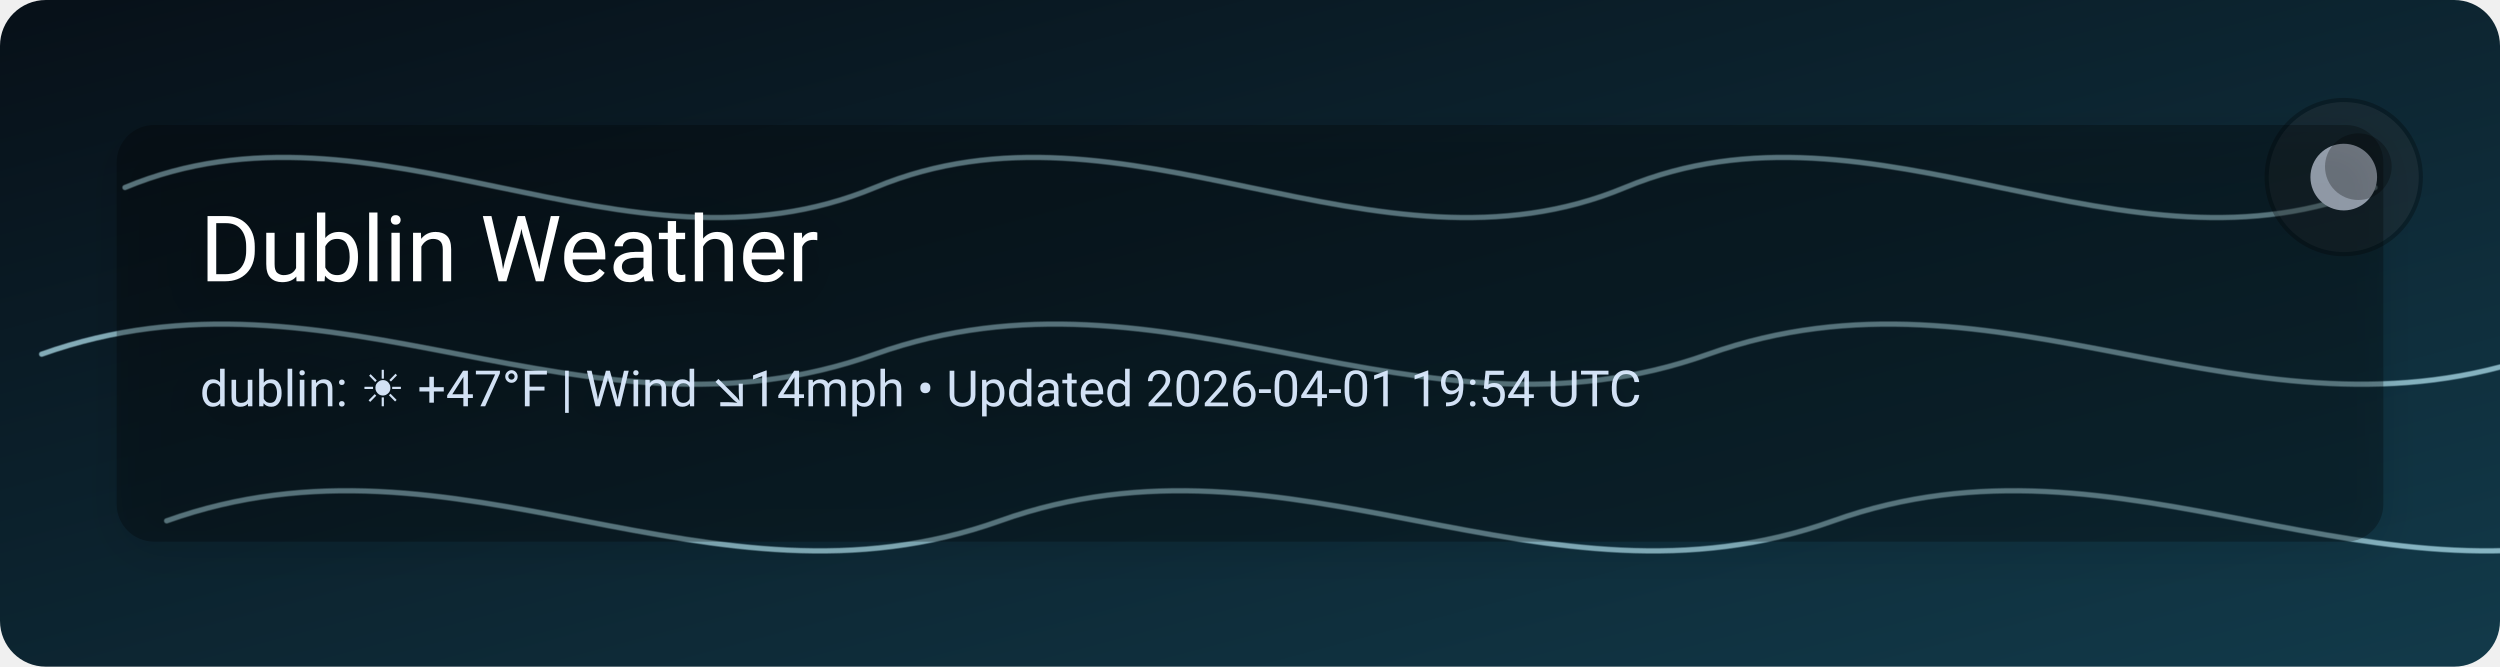
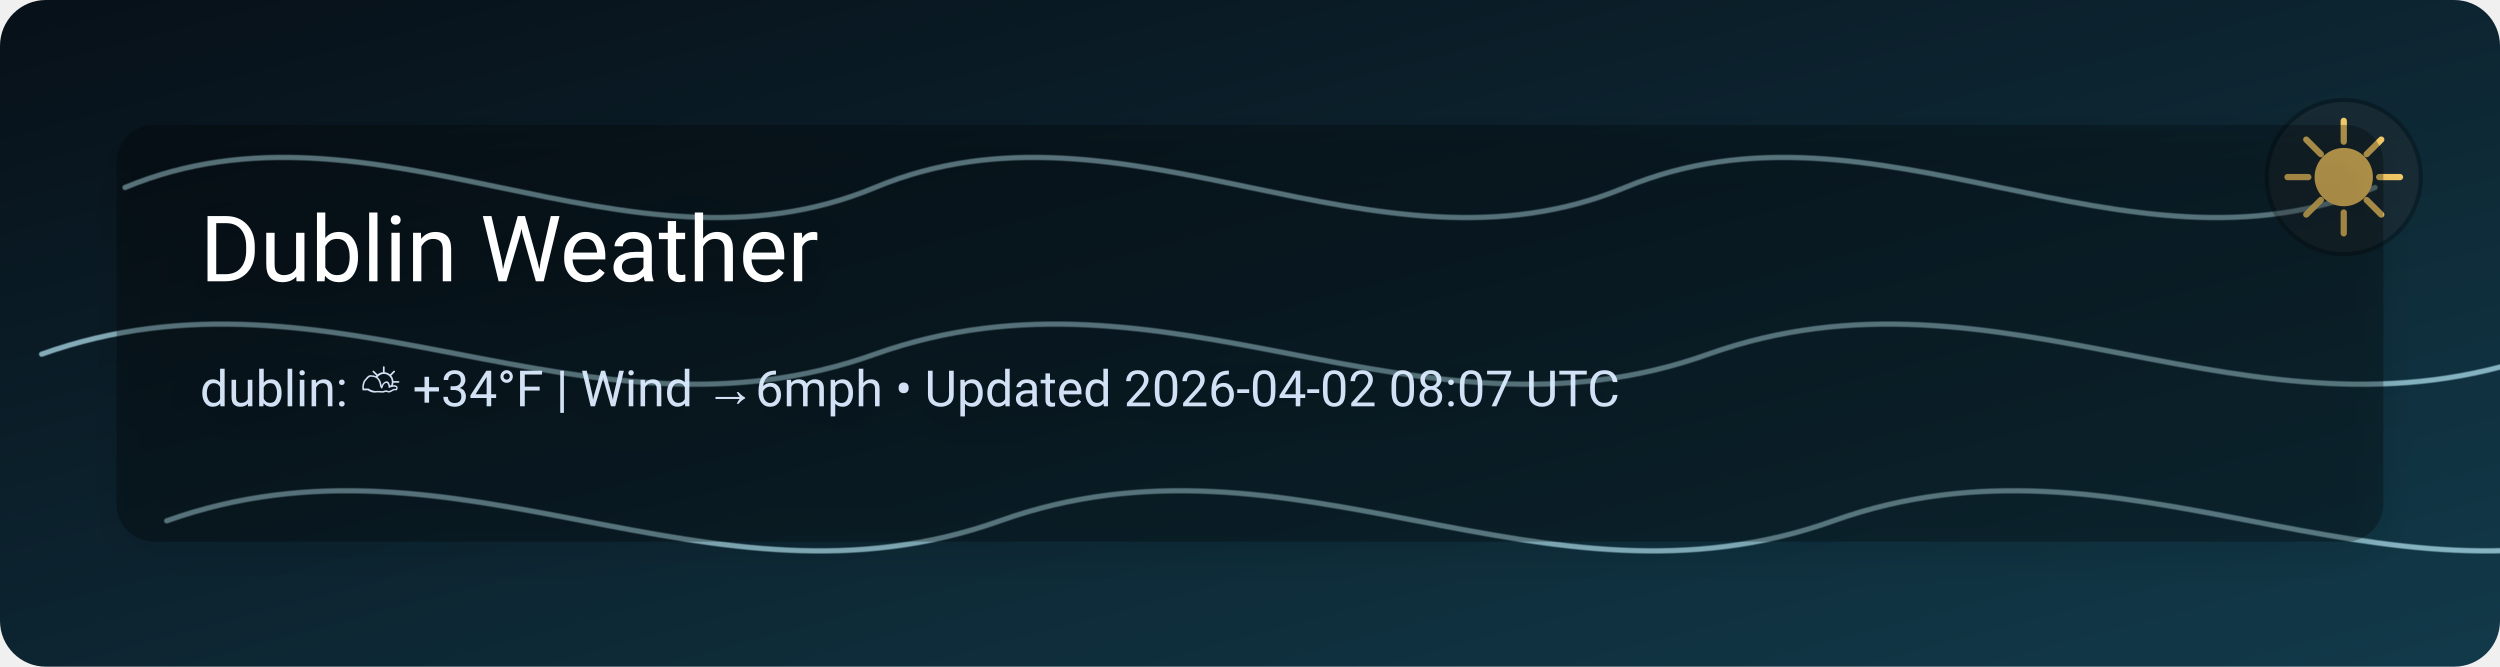
<svg xmlns="http://www.w3.org/2000/svg" width="1200" height="320" viewBox="0 0 1200 320">
  <defs>
    <linearGradient id="g" x1="0" y1="0" x2="1" y2="1">
      <stop offset="0" stop-color="#071018" />
      <stop offset="1" stop-color="#123a4a" />
    </linearGradient>
    <filter id="shadow" x="-20%" y="-20%" width="140%" height="140%">
      <feDropShadow dx="0" dy="6" stdDeviation="10" flood-color="#000" flood-opacity="0.35" />
    </filter>
  </defs>
  <style>
    .title { font: 44px system-ui, -apple-system, Segoe UI, Roboto, Arial; fill: #fff; }
    .sub   { font: 24px system-ui, -apple-system, Segoe UI, Roboto, Arial; fill: #dbeafe; opacity: .95; }
    .card  { fill: rgba(0,0,0,0.28); }

    @keyframes scrollDown { from { transform: translateY(-320px); } to { transform: translateY(0px); } }
    @keyframes scrollRight{ from { transform: translateX(-600px); } to { transform: translateX(0px); } }
    @keyframes scrollLeft { from { transform: translateX(0px); } to { transform: translateX(-600px); } }
    @keyframes driftDiag  { from { transform: translate(-180px,-140px); } to { transform: translate(180px,140px); } }
    @keyframes flash { 0%,90%,100% { opacity: 0; } 91%,93% { opacity: .65; } 94% { opacity: .1; } 95% { opacity: .45; } }

    .layerSlow  { opacity: .22; }
    .layerMed   { opacity: .30; }
    .layerFast  { opacity: .40; }

    .rainSlow { animation: scrollDown 2.6s linear infinite; }
    .rainMed  { animation: scrollDown 1.7s linear infinite; }
    .rainFast { animation: scrollDown 1.1s linear infinite; }

    .windSlow { animation: scrollRight 7.2s linear infinite; }
    .windMed  { animation: scrollRight 4.8s linear infinite; }
    .windFast { animation: scrollRight 3.2s linear infinite; }

    .fogSlow  { animation: scrollLeft 18s ease-in-out infinite; }
    .fogMed   { animation: scrollLeft 12s ease-in-out infinite; }
    .fogFast  { animation: scrollLeft 8s  ease-in-out infinite; }

    .snowSlow { animation: driftDiag 10s linear infinite; }
    .snowMed  { animation: driftDiag 7s  linear infinite; }
    .snowFast { animation: driftDiag 5s  linear infinite; }

    .flash { animation: flash 4.8s infinite; }

    /* Badge subtle float */
    @keyframes bob { 0%,100% { transform: translateY(0px); } 50% { transform: translateY(3px); } }
    .badge { animation: bob 2.8s ease-in-out infinite; }
  </style>
  <rect width="1200" height="320" rx="22" fill="url(#g)" />
  <g class="layerSlow windSlow" fill="none" stroke="#bff3ff" stroke-width="3" stroke-linecap="round">
    <path d="M 60 90 C 180 40, 300 140, 420 90 S 660 140, 780 90 S 1020 140, 1140 90" />
    <path d="M 20 170 C 160 120, 280 220, 420 170 S 680 220, 820 170 S 1080 220, 1220 170" />
    <path d="M 80 250 C 220 200, 340 300, 480 250 S 740 300, 880 250 S 1140 300, 1280 250" />
  </g>
  <g class="layerMed windMed" fill="none" stroke="#bff3ff" stroke-width="2.5" stroke-linecap="round">
    <path d="M 60 90 C 180 40, 300 140, 420 90 S 660 140, 780 90 S 1020 140, 1140 90" />
    <path d="M 20 170 C 160 120, 280 220, 420 170 S 680 220, 820 170 S 1080 220, 1220 170" />
    <path d="M 80 250 C 220 200, 340 300, 480 250 S 740 300, 880 250 S 1140 300, 1280 250" />
  </g>
  <g class="layerFast windFast" fill="none" stroke="#bff3ff" stroke-width="2" stroke-linecap="round">
    <path d="M 60 90 C 180 40, 300 140, 420 90 S 660 140, 780 90 S 1020 140, 1140 90" />
    <path d="M 20 170 C 160 120, 280 220, 420 170 S 680 220, 820 170 S 1080 220, 1220 170" />
    <path d="M 80 250 C 220 200, 340 300, 480 250 S 740 300, 880 250 S 1140 300, 1280 250" />
  </g>
  <g class="badge">
    <circle cx="1125" cy="85" r="38" fill="rgba(0,0,0,0.28)" />
    <circle cx="1125" cy="85" r="36" fill="rgba(255,255,255,0.06)" />
  </g>
  <g class="badge">
-     <circle cx="1125" cy="85" r="16" fill="#dbeafe" />
-     <circle cx="1132" cy="80" r="16" fill="rgba(0,0,0,0.28)" />
+     <circle cx="1125" cy="85" r="14" fill="#ffd36a" />
+     <g stroke="#ffd36a" stroke-width="3" stroke-linecap="round" opacity="0.95">
+       <line x1="1125" y1="58" x2="1125" y2="68" />
+       <line x1="1125" y1="102" x2="1125" y2="112" />
+       <line x1="1098" y1="85" x2="1108" y2="85" />
+       <line x1="1142" y1="85" x2="1152" y2="85" />
+       <line x1="1107" y1="67" x2="1114" y2="74" />
+       <line x1="1136" y1="96" x2="1143" y2="103" />
+       <line x1="1136" y1="74" x2="1143" y2="67" />
+       <line x1="1107" y1="103" x2="1114" y2="96" />
+     </g>
  </g>
  <g filter="url(#shadow)">
    <rect x="56" y="60" width="1088" height="200" rx="18" class="card" />
    <text x="96" y="135" class="title">Dublin Weather</text>
-     <text x="96" y="195" class="sub">dublin: ☀️   +47°F | Wind ↘14mph • Updated 2026-04-01 19:54 UTC</text>
+     <text x="96" y="195" class="sub">dublin: ⛅  +34°F | Wind →6mph • Updated 2026-04-02 08:07 UTC</text>
  </g>
</svg>
